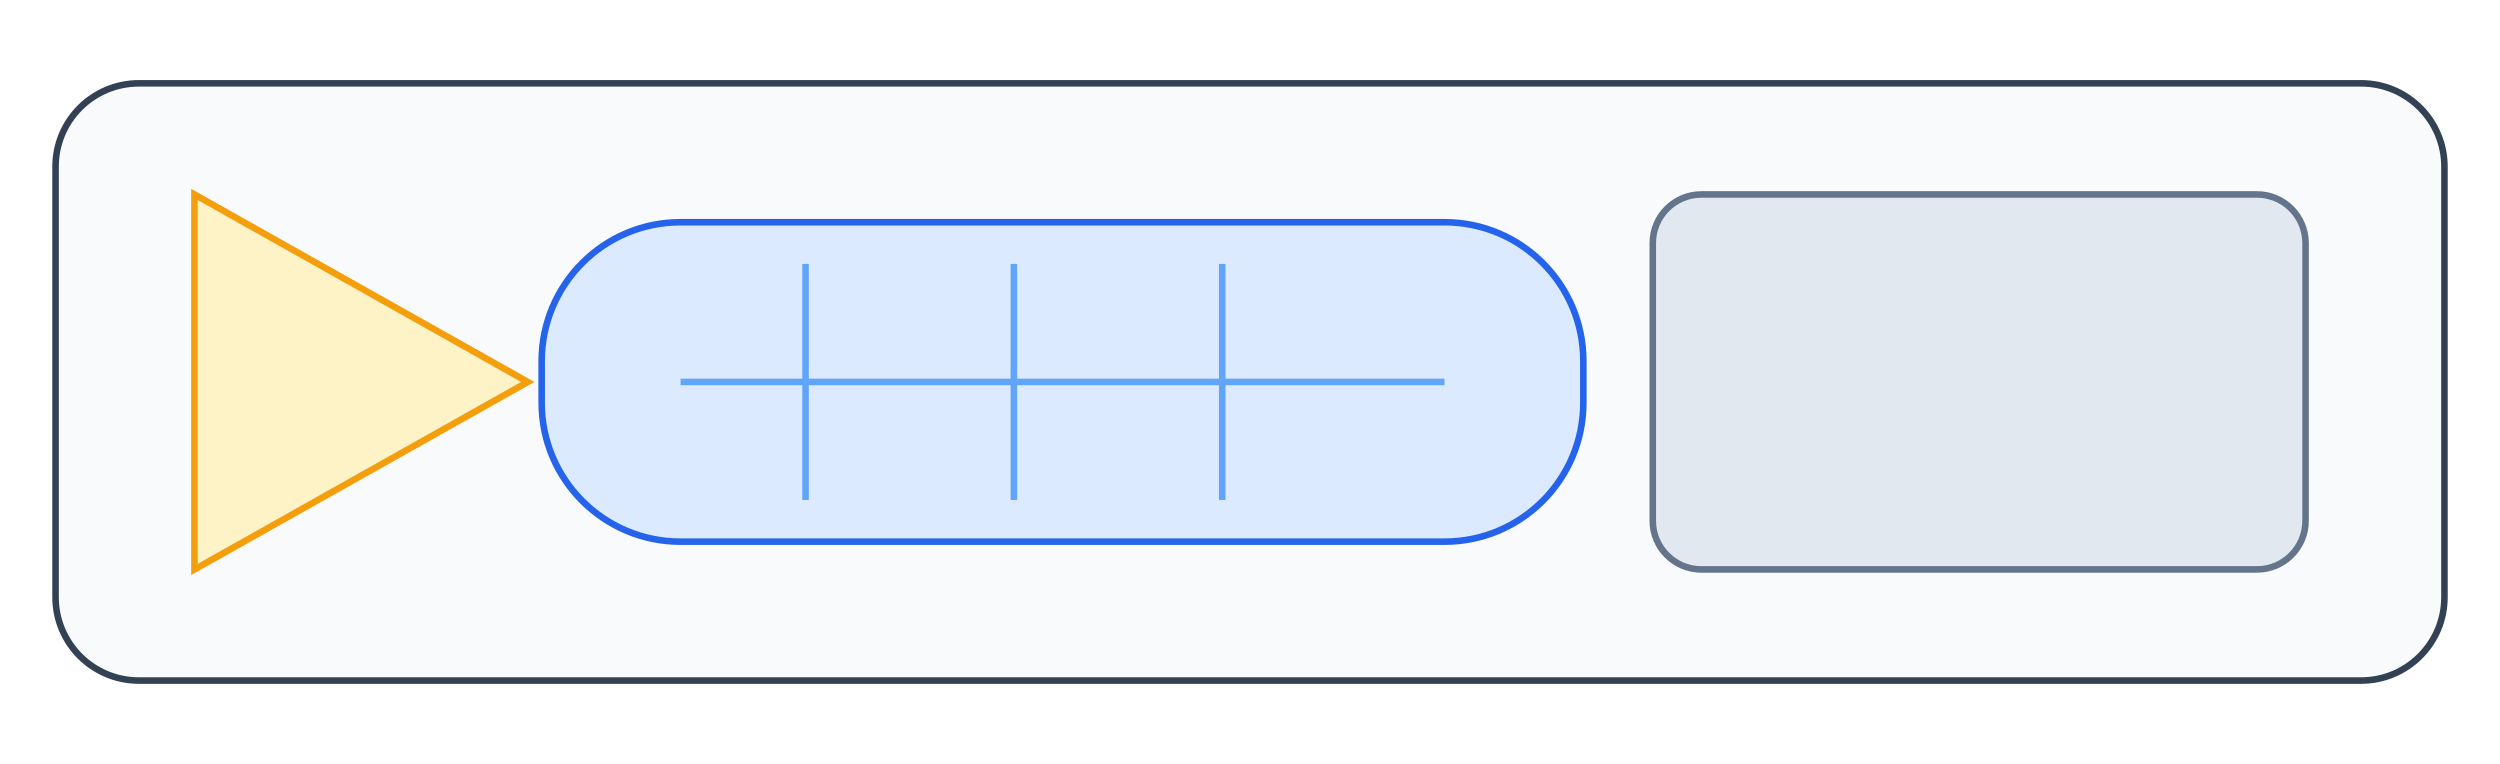
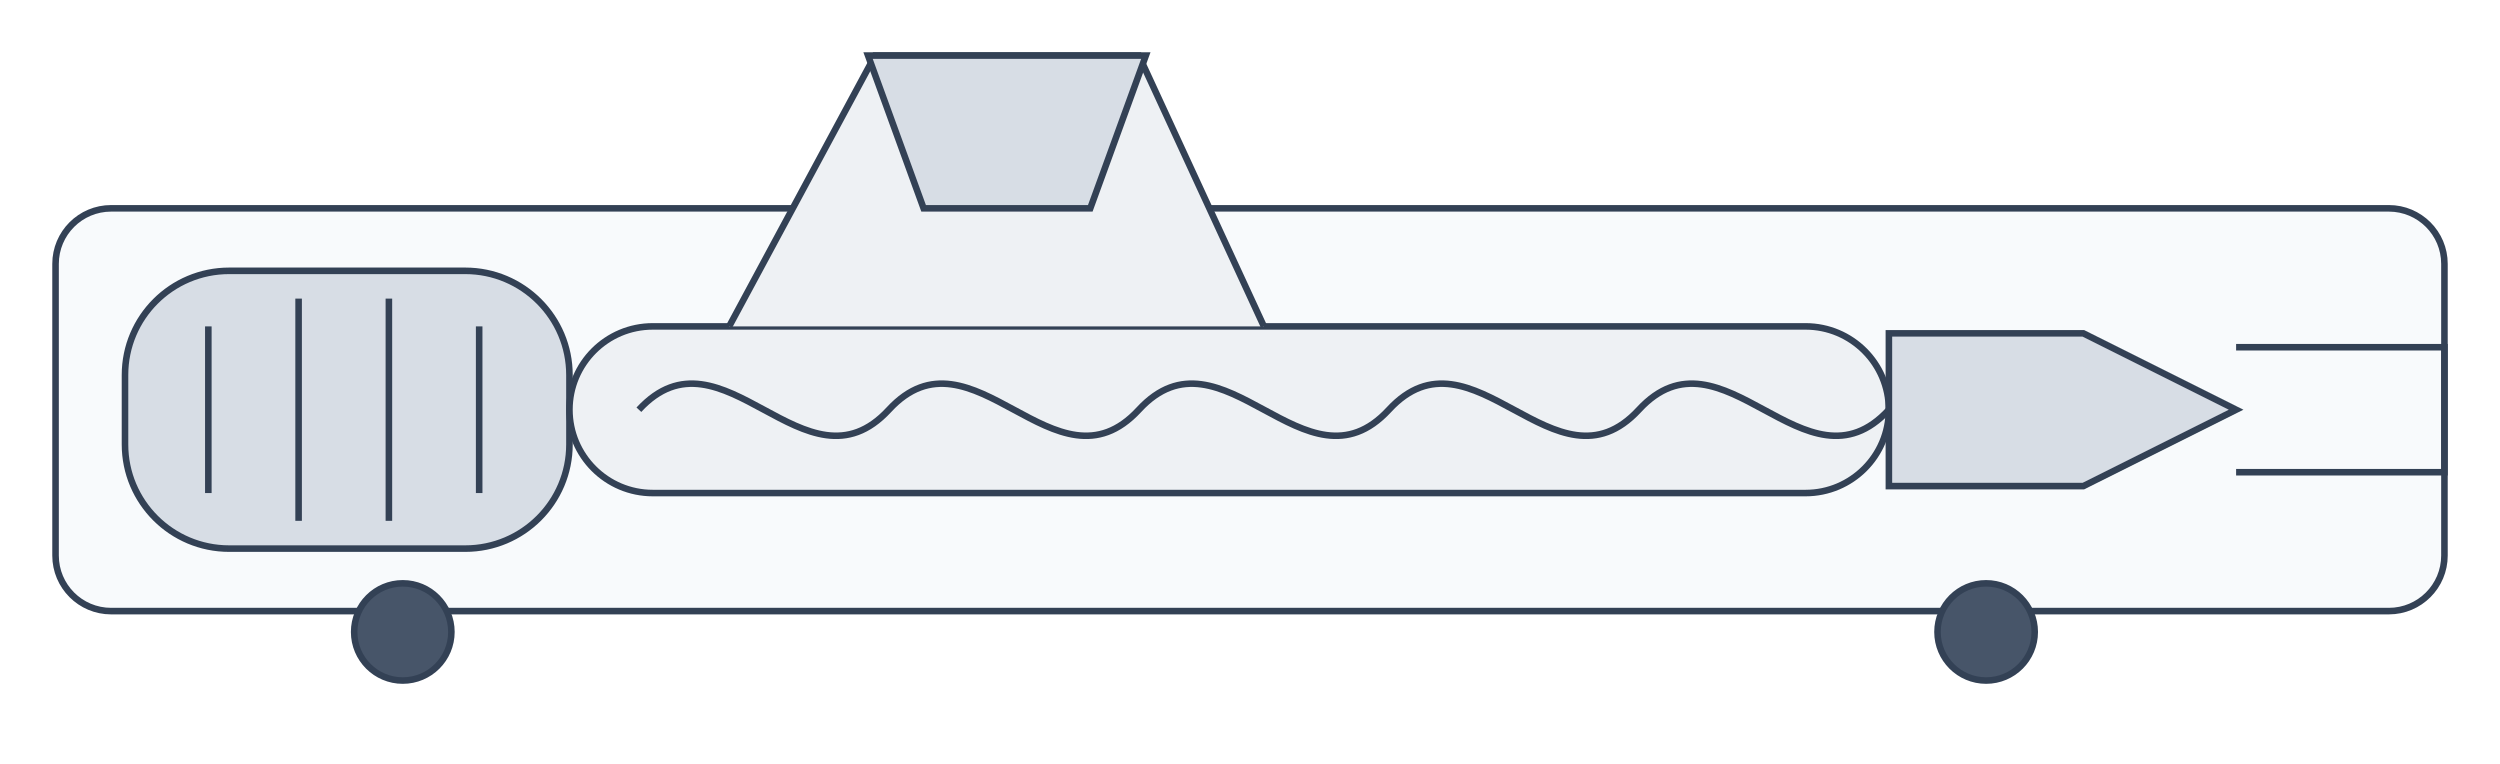
<svg xmlns="http://www.w3.org/2000/svg" viewBox="0 0 360 110" role="img" aria-label="Linha de extrusão vista de cima">
  <style>[stroke]{stroke-width:.25mm!important;vector-effect:non-scaling-stroke}</style>
-   <rect x="8" y="12" width="344" height="86" rx="12" fill="#f8fafc" stroke="#334155" stroke-width="6" />
-   <path d="m28 28 48 27-48 27Z" fill="#fef3c7" stroke="#f59e0b" stroke-width="4" />
-   <rect x="78" y="32" width="150" height="46" rx="20" fill="#dbeafe" stroke="#2563eb" stroke-width="5" />
-   <path d="M98 55h110M116 38v34M146 38v34M176 38v34" stroke="#60a5fa" stroke-width="4" />
-   <rect x="238" y="28" width="94" height="54" rx="7" fill="#e2e8f0" stroke="#64748b" stroke-width="5" />
+   <g stroke="#334155">
+     <rect x="8" y="30" width="344" height="58" rx="8" fill="#f8fafc" />
+     <rect x="18" y="39" width="64" height="40" rx="15" fill="#d7dde5" />
+     <path d="M30 47v24M43 43v32M56 43v32M69 47v24" fill="none" />
+     <rect x="82" y="47" width="190" height="24" rx="12" fill="#eef1f4" />
+     <path d="M92 59c12-13 24 13 36 0s24 13 36 0 24 13 36 0 24 13 36 0 24 13 36 0" fill="none" />
+     <path d="M272 48h28l22 11-22 11h-28z" fill="#d7dde5" />
+     <path d="M322 50h30v18h-30" fill="none" />
+     <path d="M105 47L126 8h38l18 39" fill="#eef1f4" />
+     <path d="M125 8h40l-8 22h-24z" fill="#d7dde5" />
+     <circle cx="58" cy="91" r="7" fill="#475569" />
+     <circle cx="286" cy="91" r="7" fill="#475569" />
+   </g>
</svg>
